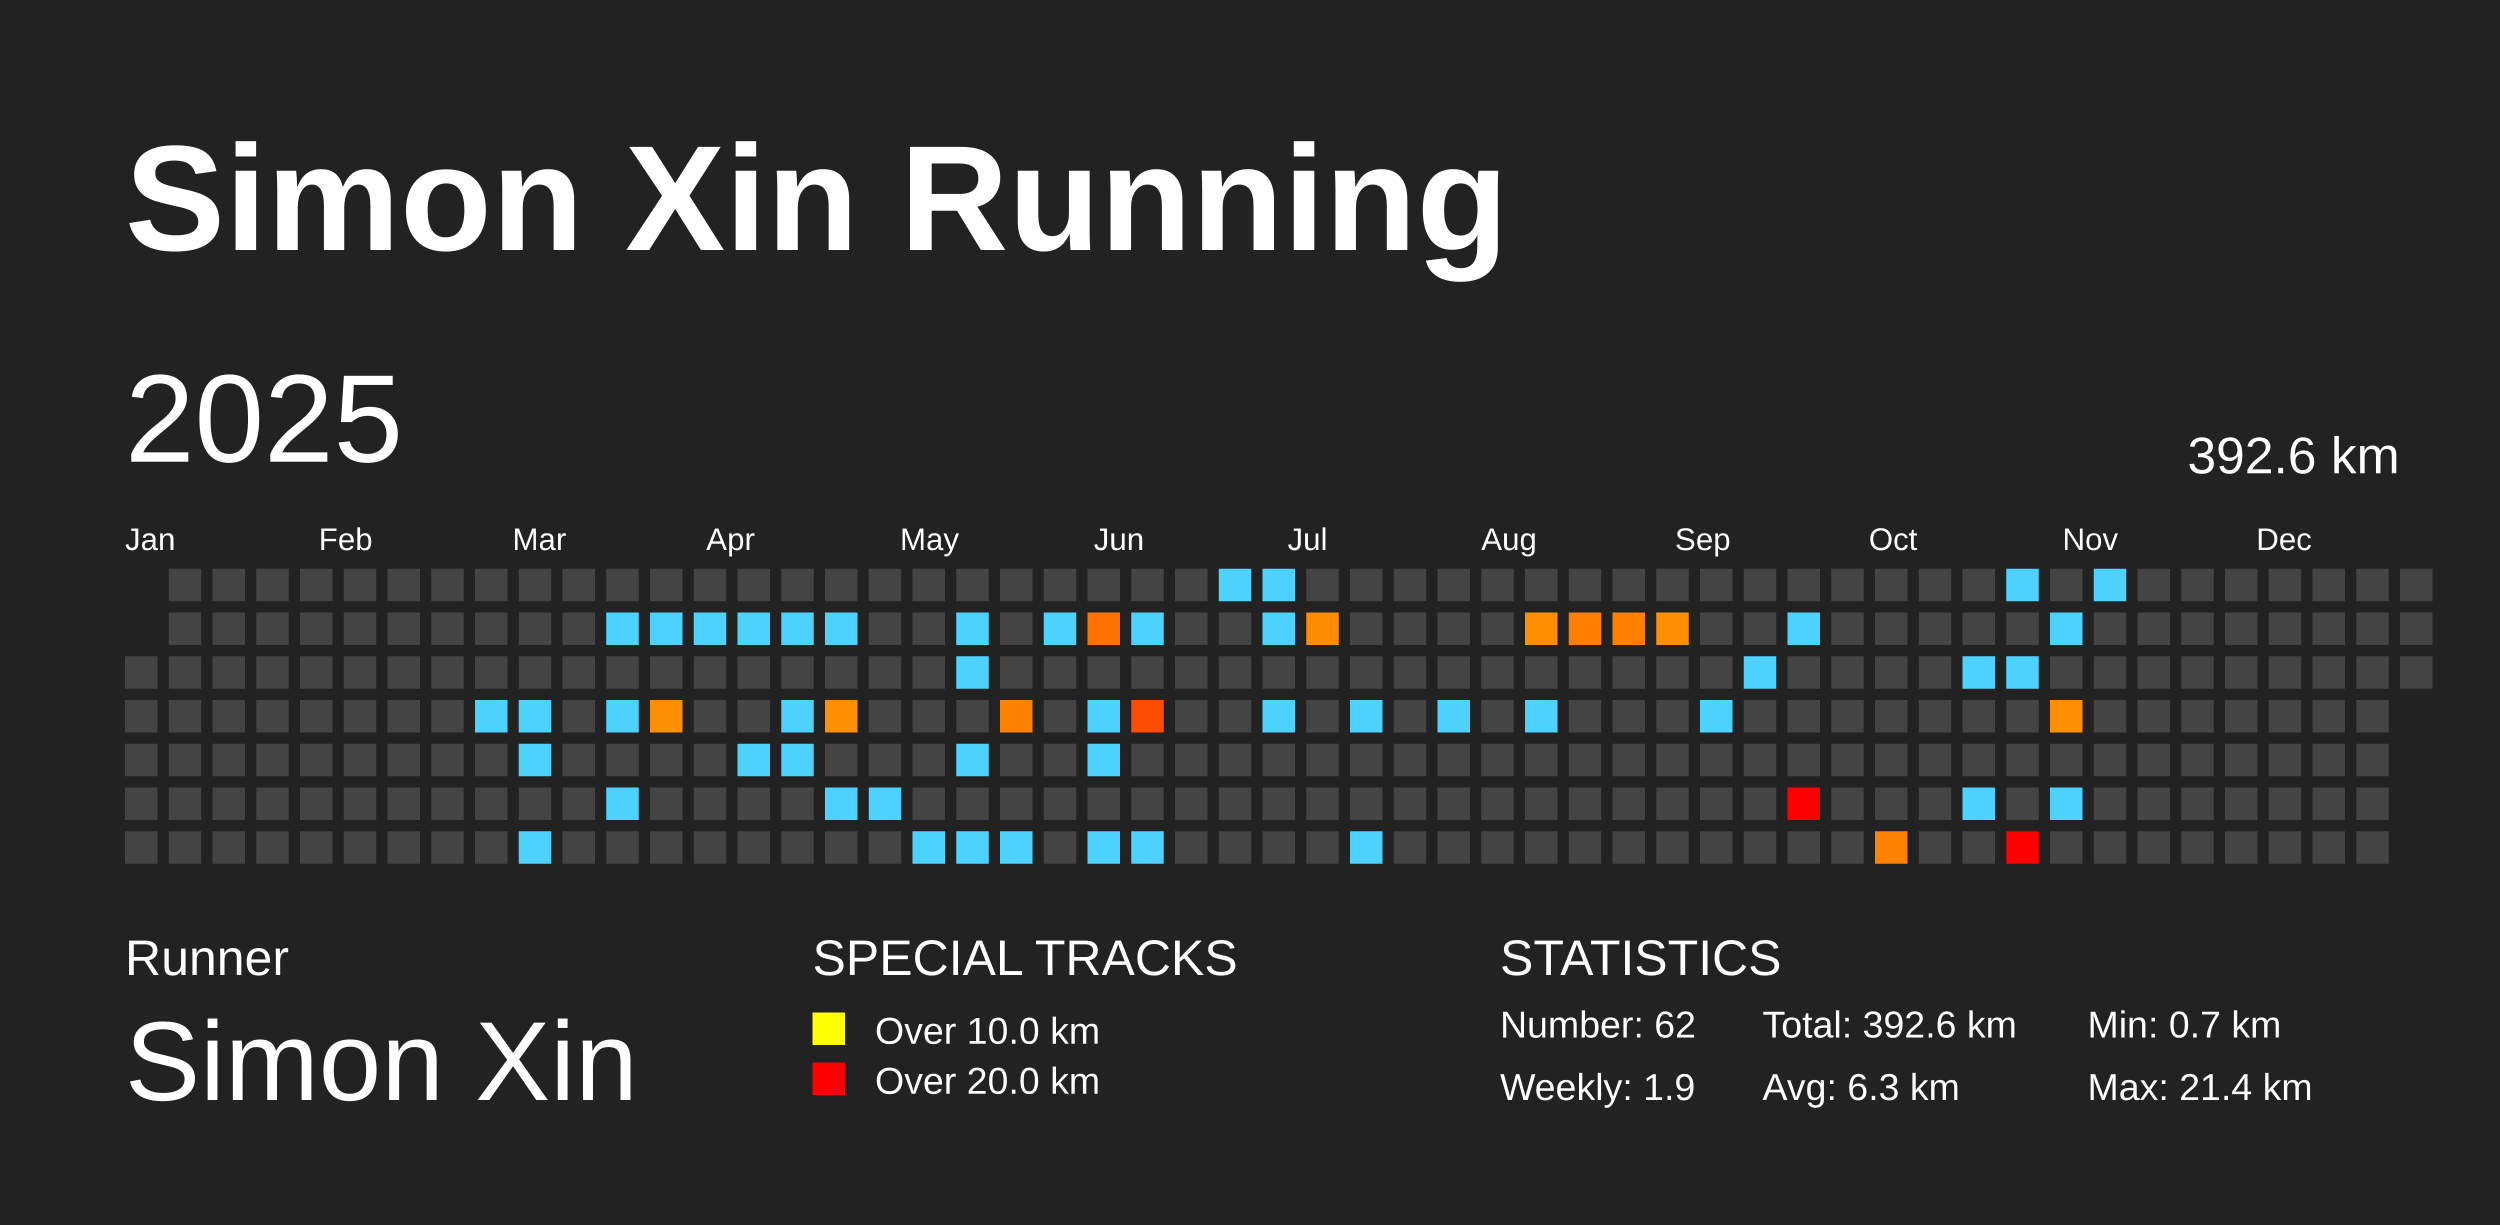
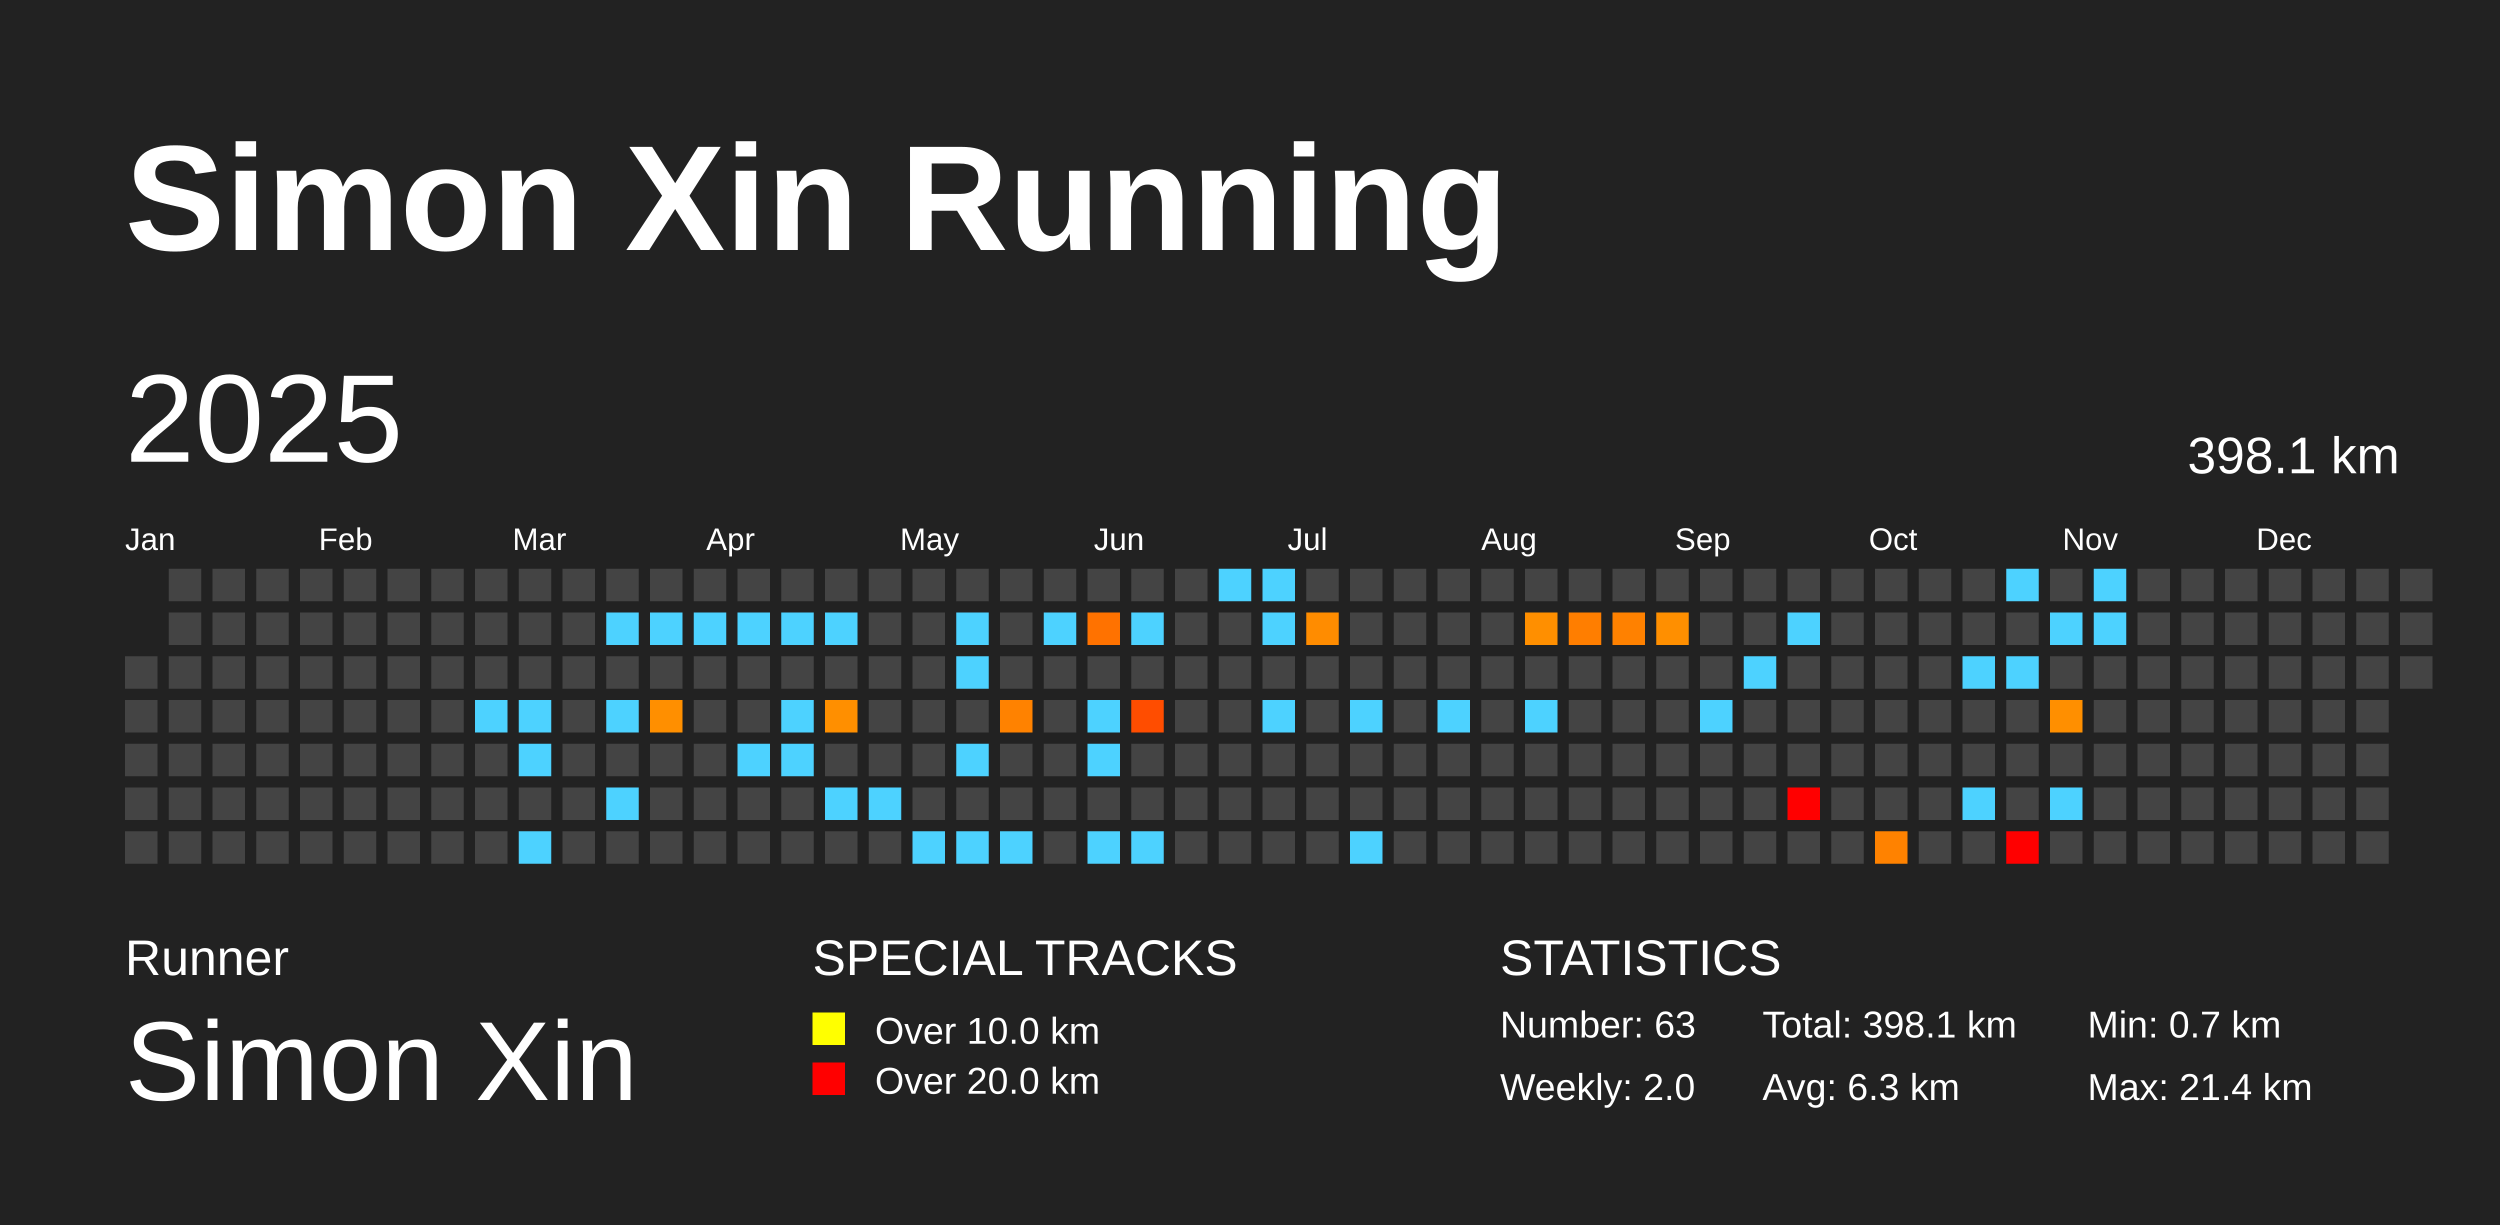
<svg xmlns="http://www.w3.org/2000/svg" baseProfile="full" height="98mm" version="1.1" viewBox="0,0,200,98" width="200mm">
  <defs />
  <rect fill="#222222" height="98" width="200" x="0" y="0" />
  <text fill="#FFFFFF" style="font-size:12px; font-family:Arial; font-weight:bold;" x="10" y="20">Simon Xin Running</text>
  <text fill="#FFFFFF" style="font-size:4px; font-family:Arial" x="10" y="78">Runner</text>
  <text fill="#FFFFFF" style="font-size:9px; font-family:Arial" x="10" y="88">Simon Xin</text>
  <text fill="#FFFFFF" style="font-size:4px; font-family:Arial" x="65" y="78">SPECIAL TRACKS</text>
  <rect fill="yellow" height="2.6" width="2.6" x="65" y="81" />
  <text fill="#FFFFFF" style="font-size:3px; font-family:Arial" x="70" y="83.5">Over 10.0 km</text>
  <rect fill="red" height="2.6" width="2.6" x="65" y="85" />
  <text fill="#FFFFFF" style="font-size:3px; font-family:Arial" x="70" y="87.5">Over 20.0 km</text>
  <text fill="#FFFFFF" style="font-size:4px; font-family:Arial" x="120" y="78">STATISTICS</text>
-   <text fill="#FFFFFF" style="font-size:3px; font-family:Arial" x="120" y="83">Number: 62</text>
-   <text fill="#FFFFFF" style="font-size:3px; font-family:Arial" x="120" y="88">Weekly: 1.9</text>
-   <text fill="#FFFFFF" style="font-size:3px; font-family:Arial" x="141" y="83">Total: 392.6 km</text>
+   <text fill="#FFFFFF" style="font-size:3px; font-family:Arial" x="120" y="83">Number: 63</text>
+   <text fill="#FFFFFF" style="font-size:3px; font-family:Arial" x="120" y="88">Weekly: 2.0</text>
+   <text fill="#FFFFFF" style="font-size:3px; font-family:Arial" x="141" y="83">Total: 398.1 km</text>
  <text fill="#FFFFFF" style="font-size:3px; font-family:Arial" x="141" y="88">Avg: 6.3 km</text>
  <text fill="#FFFFFF" style="font-size:3px; font-family:Arial" x="167" y="83">Min: 0.7 km</text>
  <text fill="#FFFFFF" style="font-size:3px; font-family:Arial" x="167" y="88">Max: 21.4 km</text>
  <text dominant-baseline="hanging" fill="#FFFFFF" style="font-size:10.0px; font-family:Arial;" x="10" y="30">2025</text>
-   <text dominant-baseline="hanging" fill="#FFFFFF" style="font-size:4.125px; font-family:Arial;" x="175" y="35">392.6 km</text>
+   <text dominant-baseline="hanging" fill="#FFFFFF" style="font-size:4.125px; font-family:Arial;" x="175" y="35">398.1 km</text>
  <text fill="#FFFFFF" style="font-size:2.5px; font-family:Arial" x="10.0" y="44">Jan</text>
  <text fill="#FFFFFF" style="font-size:2.5px; font-family:Arial" x="25.5" y="44">Feb</text>
  <text fill="#FFFFFF" style="font-size:2.5px; font-family:Arial" x="41.0" y="44">Mar</text>
  <text fill="#FFFFFF" style="font-size:2.5px; font-family:Arial" x="56.5" y="44">Apr</text>
  <text fill="#FFFFFF" style="font-size:2.5px; font-family:Arial" x="72.0" y="44">May</text>
  <text fill="#FFFFFF" style="font-size:2.5px; font-family:Arial" x="87.5" y="44">Jun</text>
  <text fill="#FFFFFF" style="font-size:2.5px; font-family:Arial" x="103.0" y="44">Jul</text>
  <text fill="#FFFFFF" style="font-size:2.5px; font-family:Arial" x="118.5" y="44">Aug</text>
  <text fill="#FFFFFF" style="font-size:2.5px; font-family:Arial" x="134.0" y="44">Sep</text>
  <text fill="#FFFFFF" style="font-size:2.5px; font-family:Arial" x="149.5" y="44">Oct</text>
  <text fill="#FFFFFF" style="font-size:2.5px; font-family:Arial" x="165.0" y="44">Nov</text>
  <text fill="#FFFFFF" style="font-size:2.5px; font-family:Arial" x="180.5" y="44">Dec</text>
  <rect fill="#444444" height="2.6" width="2.6" x="10.0" y="52.5" />
  <rect fill="#444444" height="2.6" width="2.6" x="10.0" y="56.0" />
  <rect fill="#444444" height="2.6" width="2.6" x="10.0" y="59.5" />
  <rect fill="#444444" height="2.6" width="2.6" x="10.0" y="63.0" />
  <rect fill="#444444" height="2.6" width="2.6" x="10.0" y="66.5" />
  <rect fill="#444444" height="2.6" width="2.6" x="13.5" y="45.5" />
  <rect fill="#444444" height="2.6" width="2.6" x="13.5" y="49.0" />
  <rect fill="#444444" height="2.6" width="2.6" x="13.5" y="52.5" />
  <rect fill="#444444" height="2.6" width="2.6" x="13.5" y="56.0" />
  <rect fill="#444444" height="2.6" width="2.6" x="13.5" y="59.5" />
  <rect fill="#444444" height="2.6" width="2.6" x="13.5" y="63.0" />
  <rect fill="#444444" height="2.6" width="2.6" x="13.5" y="66.5" />
  <rect fill="#444444" height="2.6" width="2.6" x="17.0" y="45.5" />
  <rect fill="#444444" height="2.6" width="2.6" x="17.0" y="49.0" />
  <rect fill="#444444" height="2.6" width="2.6" x="17.0" y="52.5" />
  <rect fill="#444444" height="2.6" width="2.6" x="17.0" y="56.0" />
  <rect fill="#444444" height="2.6" width="2.6" x="17.0" y="59.5" />
  <rect fill="#444444" height="2.6" width="2.6" x="17.0" y="63.0" />
  <rect fill="#444444" height="2.6" width="2.6" x="17.0" y="66.5" />
  <rect fill="#444444" height="2.6" width="2.6" x="20.5" y="45.5" />
  <rect fill="#444444" height="2.6" width="2.6" x="20.5" y="49.0" />
  <rect fill="#444444" height="2.6" width="2.6" x="20.5" y="52.5" />
  <rect fill="#444444" height="2.6" width="2.6" x="20.5" y="56.0" />
  <rect fill="#444444" height="2.6" width="2.6" x="20.5" y="59.5" />
  <rect fill="#444444" height="2.6" width="2.6" x="20.5" y="63.0" />
  <rect fill="#444444" height="2.6" width="2.6" x="20.5" y="66.5" />
  <rect fill="#444444" height="2.6" width="2.6" x="24.0" y="45.5" />
  <rect fill="#444444" height="2.6" width="2.6" x="24.0" y="49.0" />
  <rect fill="#444444" height="2.6" width="2.6" x="24.0" y="52.5" />
  <rect fill="#444444" height="2.6" width="2.6" x="24.0" y="56.0" />
  <rect fill="#444444" height="2.6" width="2.6" x="24.0" y="59.5" />
  <rect fill="#444444" height="2.6" width="2.6" x="24.0" y="63.0" />
  <rect fill="#444444" height="2.6" width="2.6" x="24.0" y="66.5" />
  <rect fill="#444444" height="2.6" width="2.6" x="27.5" y="45.5" />
  <rect fill="#444444" height="2.6" width="2.6" x="27.5" y="49.0" />
  <rect fill="#444444" height="2.6" width="2.6" x="27.5" y="52.5" />
  <rect fill="#444444" height="2.6" width="2.6" x="27.5" y="56.0" />
  <rect fill="#444444" height="2.6" width="2.6" x="27.5" y="59.5" />
  <rect fill="#444444" height="2.6" width="2.6" x="27.5" y="63.0" />
  <rect fill="#444444" height="2.6" width="2.6" x="27.5" y="66.5" />
  <rect fill="#444444" height="2.6" width="2.6" x="31.0" y="45.5" />
  <rect fill="#444444" height="2.6" width="2.6" x="31.0" y="49.0" />
  <rect fill="#444444" height="2.6" width="2.6" x="31.0" y="52.5" />
  <rect fill="#444444" height="2.6" width="2.6" x="31.0" y="56.0" />
  <rect fill="#444444" height="2.6" width="2.6" x="31.0" y="59.5" />
  <rect fill="#444444" height="2.6" width="2.6" x="31.0" y="63.0" />
  <rect fill="#444444" height="2.6" width="2.6" x="31.0" y="66.5" />
  <rect fill="#444444" height="2.6" width="2.6" x="34.5" y="45.5" />
  <rect fill="#444444" height="2.6" width="2.6" x="34.5" y="49.0" />
  <rect fill="#444444" height="2.6" width="2.6" x="34.5" y="52.5" />
  <rect fill="#444444" height="2.6" width="2.6" x="34.5" y="56.0" />
  <rect fill="#444444" height="2.6" width="2.6" x="34.5" y="59.5" />
  <rect fill="#444444" height="2.6" width="2.6" x="34.5" y="63.0" />
  <rect fill="#444444" height="2.6" width="2.6" x="34.5" y="66.5" />
  <rect fill="#444444" height="2.6" width="2.6" x="38.0" y="45.5" />
  <rect fill="#444444" height="2.6" width="2.6" x="38.0" y="49.0" />
  <rect fill="#444444" height="2.6" width="2.6" x="38.0" y="52.5" />
  <rect fill="#4dd2ff" height="2.6" width="2.6" x="38.0" y="56.0" />
  <rect fill="#444444" height="2.6" width="2.6" x="38.0" y="59.5" />
  <rect fill="#444444" height="2.6" width="2.6" x="38.0" y="63.0" />
  <rect fill="#444444" height="2.6" width="2.6" x="38.0" y="66.5" />
  <rect fill="#444444" height="2.6" width="2.6" x="41.5" y="45.5" />
  <rect fill="#444444" height="2.6" width="2.6" x="41.5" y="49.0" />
  <rect fill="#444444" height="2.6" width="2.6" x="41.5" y="52.5" />
  <rect fill="#4dd2ff" height="2.6" width="2.6" x="41.5" y="56.0" />
  <rect fill="#4dd2ff" height="2.6" width="2.6" x="41.5" y="59.5" />
  <rect fill="#444444" height="2.6" width="2.6" x="41.5" y="63.0" />
  <rect fill="#4dd2ff" height="2.6" width="2.6" x="41.5" y="66.5" />
  <rect fill="#444444" height="2.6" width="2.6" x="45.0" y="45.5" />
  <rect fill="#444444" height="2.6" width="2.6" x="45.0" y="49.0" />
  <rect fill="#444444" height="2.6" width="2.6" x="45.0" y="52.5" />
  <rect fill="#444444" height="2.6" width="2.6" x="45.0" y="56.0" />
  <rect fill="#444444" height="2.6" width="2.6" x="45.0" y="59.5" />
  <rect fill="#444444" height="2.6" width="2.6" x="45.0" y="63.0" />
  <rect fill="#444444" height="2.6" width="2.6" x="45.0" y="66.5" />
  <rect fill="#444444" height="2.6" width="2.6" x="48.5" y="45.5" />
  <rect fill="#4dd2ff" height="2.6" width="2.6" x="48.5" y="49.0" />
  <rect fill="#444444" height="2.6" width="2.6" x="48.5" y="52.5" />
  <rect fill="#4dd2ff" height="2.6" width="2.6" x="48.5" y="56.0" />
  <rect fill="#444444" height="2.6" width="2.6" x="48.5" y="59.5" />
  <rect fill="#4dd2ff" height="2.6" width="2.6" x="48.5" y="63.0" />
  <rect fill="#444444" height="2.6" width="2.6" x="48.5" y="66.5" />
  <rect fill="#444444" height="2.6" width="2.6" x="52.0" y="45.5" />
  <rect fill="#4dd2ff" height="2.6" width="2.6" x="52.0" y="49.0" />
  <rect fill="#444444" height="2.6" width="2.6" x="52.0" y="52.5" />
  <rect fill="#ff8f00" height="2.6" width="2.6" x="52.0" y="56.0" />
  <rect fill="#444444" height="2.6" width="2.6" x="52.0" y="59.5" />
  <rect fill="#444444" height="2.6" width="2.6" x="52.0" y="63.0" />
  <rect fill="#444444" height="2.6" width="2.6" x="52.0" y="66.5" />
  <rect fill="#444444" height="2.6" width="2.6" x="55.5" y="45.5" />
  <rect fill="#4dd2ff" height="2.6" width="2.6" x="55.5" y="49.0" />
  <rect fill="#444444" height="2.6" width="2.6" x="55.5" y="52.5" />
  <rect fill="#444444" height="2.6" width="2.6" x="55.5" y="56.0" />
  <rect fill="#444444" height="2.6" width="2.6" x="55.5" y="59.5" />
  <rect fill="#444444" height="2.6" width="2.6" x="55.5" y="63.0" />
  <rect fill="#444444" height="2.6" width="2.6" x="55.5" y="66.5" />
  <rect fill="#444444" height="2.6" width="2.6" x="59.0" y="45.5" />
  <rect fill="#4dd2ff" height="2.6" width="2.6" x="59.0" y="49.0" />
  <rect fill="#444444" height="2.6" width="2.6" x="59.0" y="52.5" />
  <rect fill="#444444" height="2.6" width="2.6" x="59.0" y="56.0" />
  <rect fill="#4dd2ff" height="2.6" width="2.6" x="59.0" y="59.5" />
  <rect fill="#444444" height="2.6" width="2.6" x="59.0" y="63.0" />
  <rect fill="#444444" height="2.6" width="2.6" x="59.0" y="66.5" />
  <rect fill="#444444" height="2.6" width="2.6" x="62.5" y="45.5" />
  <rect fill="#4dd2ff" height="2.6" width="2.6" x="62.5" y="49.0" />
  <rect fill="#444444" height="2.6" width="2.6" x="62.5" y="52.5" />
  <rect fill="#4dd2ff" height="2.6" width="2.6" x="62.5" y="56.0" />
  <rect fill="#4dd2ff" height="2.6" width="2.6" x="62.5" y="59.5" />
  <rect fill="#444444" height="2.6" width="2.6" x="62.5" y="63.0" />
  <rect fill="#444444" height="2.6" width="2.6" x="62.5" y="66.5" />
  <rect fill="#444444" height="2.6" width="2.6" x="66.0" y="45.5" />
  <rect fill="#4dd2ff" height="2.6" width="2.6" x="66.0" y="49.0" />
  <rect fill="#444444" height="2.6" width="2.6" x="66.0" y="52.5" />
  <rect fill="#ff8f00" height="2.6" width="2.6" x="66.0" y="56.0" />
  <rect fill="#444444" height="2.6" width="2.6" x="66.0" y="59.5" />
  <rect fill="#4dd2ff" height="2.6" width="2.6" x="66.0" y="63.0" />
  <rect fill="#444444" height="2.6" width="2.6" x="66.0" y="66.5" />
  <rect fill="#444444" height="2.6" width="2.6" x="69.5" y="45.5" />
  <rect fill="#444444" height="2.6" width="2.6" x="69.5" y="49.0" />
  <rect fill="#444444" height="2.6" width="2.6" x="69.5" y="52.5" />
  <rect fill="#444444" height="2.6" width="2.6" x="69.5" y="56.0" />
  <rect fill="#444444" height="2.6" width="2.6" x="69.5" y="59.5" />
  <rect fill="#4dd2ff" height="2.6" width="2.6" x="69.5" y="63.0" />
  <rect fill="#444444" height="2.6" width="2.6" x="69.5" y="66.5" />
  <rect fill="#444444" height="2.6" width="2.6" x="73.0" y="45.5" />
  <rect fill="#444444" height="2.6" width="2.6" x="73.0" y="49.0" />
  <rect fill="#444444" height="2.6" width="2.6" x="73.0" y="52.5" />
  <rect fill="#444444" height="2.6" width="2.6" x="73.0" y="56.0" />
  <rect fill="#444444" height="2.6" width="2.6" x="73.0" y="59.5" />
  <rect fill="#444444" height="2.6" width="2.6" x="73.0" y="63.0" />
  <rect fill="#4dd2ff" height="2.6" width="2.6" x="73.0" y="66.5" />
  <rect fill="#444444" height="2.6" width="2.6" x="76.5" y="45.5" />
  <rect fill="#4dd2ff" height="2.6" width="2.6" x="76.5" y="49.0" />
  <rect fill="#4dd2ff" height="2.6" width="2.6" x="76.5" y="52.5" />
  <rect fill="#444444" height="2.6" width="2.6" x="76.5" y="56.0" />
  <rect fill="#4dd2ff" height="2.6" width="2.6" x="76.5" y="59.5" />
  <rect fill="#444444" height="2.6" width="2.6" x="76.5" y="63.0" />
  <rect fill="#4dd2ff" height="2.6" width="2.6" x="76.5" y="66.5" />
  <rect fill="#444444" height="2.6" width="2.6" x="80.0" y="45.5" />
  <rect fill="#444444" height="2.6" width="2.6" x="80.0" y="49.0" />
  <rect fill="#444444" height="2.6" width="2.6" x="80.0" y="52.5" />
  <rect fill="#ff8200" height="2.6" width="2.6" x="80.0" y="56.0" />
  <rect fill="#444444" height="2.6" width="2.6" x="80.0" y="59.5" />
  <rect fill="#444444" height="2.6" width="2.6" x="80.0" y="63.0" />
  <rect fill="#4dd2ff" height="2.6" width="2.6" x="80.0" y="66.5" />
  <rect fill="#444444" height="2.6" width="2.6" x="83.5" y="45.5" />
  <rect fill="#4dd2ff" height="2.6" width="2.6" x="83.5" y="49.0" />
  <rect fill="#444444" height="2.6" width="2.6" x="83.5" y="52.5" />
  <rect fill="#444444" height="2.6" width="2.6" x="83.5" y="56.0" />
  <rect fill="#444444" height="2.6" width="2.6" x="83.5" y="59.5" />
  <rect fill="#444444" height="2.6" width="2.6" x="83.5" y="63.0" />
  <rect fill="#444444" height="2.6" width="2.6" x="83.5" y="66.5" />
  <rect fill="#444444" height="2.6" width="2.6" x="87.0" y="45.5" />
  <rect fill="#ff7200" height="2.6" width="2.6" x="87.0" y="49.0" />
  <rect fill="#444444" height="2.6" width="2.6" x="87.0" y="52.5" />
  <rect fill="#4dd2ff" height="2.6" width="2.6" x="87.0" y="56.0" />
  <rect fill="#4dd2ff" height="2.6" width="2.6" x="87.0" y="59.5" />
  <rect fill="#444444" height="2.6" width="2.6" x="87.0" y="63.0" />
  <rect fill="#4dd2ff" height="2.6" width="2.6" x="87.0" y="66.5" />
  <rect fill="#444444" height="2.6" width="2.6" x="90.5" y="45.5" />
  <rect fill="#4dd2ff" height="2.6" width="2.6" x="90.5" y="49.0" />
  <rect fill="#444444" height="2.6" width="2.6" x="90.5" y="52.5" />
  <rect fill="#ff4d00" height="2.6" width="2.6" x="90.5" y="56.0" />
  <rect fill="#444444" height="2.6" width="2.6" x="90.5" y="59.5" />
  <rect fill="#444444" height="2.6" width="2.6" x="90.5" y="63.0" />
  <rect fill="#4dd2ff" height="2.6" width="2.6" x="90.5" y="66.5" />
  <rect fill="#444444" height="2.6" width="2.6" x="94.0" y="45.5" />
  <rect fill="#444444" height="2.6" width="2.6" x="94.0" y="49.0" />
  <rect fill="#444444" height="2.6" width="2.6" x="94.0" y="52.5" />
  <rect fill="#444444" height="2.6" width="2.6" x="94.0" y="56.0" />
  <rect fill="#444444" height="2.6" width="2.6" x="94.0" y="59.5" />
  <rect fill="#444444" height="2.6" width="2.6" x="94.0" y="63.0" />
  <rect fill="#444444" height="2.6" width="2.6" x="94.0" y="66.5" />
  <rect fill="#4dd2ff" height="2.6" width="2.6" x="97.5" y="45.5" />
  <rect fill="#444444" height="2.6" width="2.6" x="97.5" y="49.0" />
  <rect fill="#444444" height="2.6" width="2.6" x="97.5" y="52.5" />
  <rect fill="#444444" height="2.6" width="2.6" x="97.5" y="56.0" />
  <rect fill="#444444" height="2.6" width="2.6" x="97.5" y="59.5" />
  <rect fill="#444444" height="2.6" width="2.6" x="97.5" y="63.0" />
  <rect fill="#444444" height="2.6" width="2.6" x="97.5" y="66.5" />
  <rect fill="#4dd2ff" height="2.6" width="2.6" x="101.0" y="45.5" />
  <rect fill="#4dd2ff" height="2.6" width="2.6" x="101.0" y="49.0" />
  <rect fill="#444444" height="2.6" width="2.6" x="101.0" y="52.5" />
  <rect fill="#4dd2ff" height="2.6" width="2.6" x="101.0" y="56.0" />
  <rect fill="#444444" height="2.6" width="2.6" x="101.0" y="59.5" />
  <rect fill="#444444" height="2.6" width="2.6" x="101.0" y="63.0" />
  <rect fill="#444444" height="2.6" width="2.6" x="101.0" y="66.5" />
  <rect fill="#444444" height="2.6" width="2.6" x="104.5" y="45.5" />
  <rect fill="#ff8c00" height="2.6" width="2.6" x="104.5" y="49.0" />
  <rect fill="#444444" height="2.6" width="2.6" x="104.5" y="52.5" />
  <rect fill="#444444" height="2.6" width="2.6" x="104.5" y="56.0" />
  <rect fill="#444444" height="2.6" width="2.6" x="104.5" y="59.5" />
  <rect fill="#444444" height="2.6" width="2.6" x="104.5" y="63.0" />
  <rect fill="#444444" height="2.6" width="2.6" x="104.5" y="66.5" />
  <rect fill="#444444" height="2.6" width="2.6" x="108.0" y="45.5" />
  <rect fill="#444444" height="2.6" width="2.6" x="108.0" y="49.0" />
  <rect fill="#444444" height="2.6" width="2.6" x="108.0" y="52.5" />
  <rect fill="#4dd2ff" height="2.6" width="2.6" x="108.0" y="56.0" />
  <rect fill="#444444" height="2.6" width="2.6" x="108.0" y="59.5" />
  <rect fill="#444444" height="2.6" width="2.6" x="108.0" y="63.0" />
  <rect fill="#4dd2ff" height="2.6" width="2.6" x="108.0" y="66.5" />
  <rect fill="#444444" height="2.6" width="2.6" x="111.5" y="45.5" />
  <rect fill="#444444" height="2.6" width="2.6" x="111.5" y="49.0" />
  <rect fill="#444444" height="2.6" width="2.6" x="111.5" y="52.5" />
  <rect fill="#444444" height="2.6" width="2.6" x="111.5" y="56.0" />
  <rect fill="#444444" height="2.6" width="2.6" x="111.5" y="59.5" />
  <rect fill="#444444" height="2.6" width="2.6" x="111.5" y="63.0" />
  <rect fill="#444444" height="2.6" width="2.6" x="111.5" y="66.5" />
  <rect fill="#444444" height="2.6" width="2.6" x="115.0" y="45.5" />
  <rect fill="#444444" height="2.6" width="2.6" x="115.0" y="49.0" />
  <rect fill="#444444" height="2.6" width="2.6" x="115.0" y="52.5" />
  <rect fill="#4dd2ff" height="2.6" width="2.6" x="115.0" y="56.0" />
  <rect fill="#444444" height="2.6" width="2.6" x="115.0" y="59.5" />
  <rect fill="#444444" height="2.6" width="2.6" x="115.0" y="63.0" />
  <rect fill="#444444" height="2.6" width="2.6" x="115.0" y="66.5" />
  <rect fill="#444444" height="2.6" width="2.6" x="118.5" y="45.5" />
  <rect fill="#444444" height="2.6" width="2.6" x="118.5" y="49.0" />
  <rect fill="#444444" height="2.6" width="2.6" x="118.5" y="52.5" />
  <rect fill="#444444" height="2.6" width="2.6" x="118.5" y="56.0" />
  <rect fill="#444444" height="2.6" width="2.6" x="118.5" y="59.5" />
  <rect fill="#444444" height="2.6" width="2.6" x="118.5" y="63.0" />
  <rect fill="#444444" height="2.6" width="2.6" x="118.5" y="66.5" />
  <rect fill="#444444" height="2.6" width="2.6" x="122.0" y="45.5" />
  <rect fill="#ff8f00" height="2.6" width="2.6" x="122.0" y="49.0" />
  <rect fill="#444444" height="2.6" width="2.6" x="122.0" y="52.5" />
  <rect fill="#4dd2ff" height="2.6" width="2.6" x="122.0" y="56.0" />
  <rect fill="#444444" height="2.6" width="2.6" x="122.0" y="59.5" />
  <rect fill="#444444" height="2.6" width="2.6" x="122.0" y="63.0" />
  <rect fill="#444444" height="2.6" width="2.6" x="122.0" y="66.5" />
  <rect fill="#444444" height="2.6" width="2.6" x="125.5" y="45.5" />
  <rect fill="#ff7e00" height="2.6" width="2.6" x="125.5" y="49.0" />
  <rect fill="#444444" height="2.6" width="2.6" x="125.5" y="52.5" />
  <rect fill="#444444" height="2.6" width="2.6" x="125.5" y="56.0" />
  <rect fill="#444444" height="2.6" width="2.6" x="125.5" y="59.5" />
  <rect fill="#444444" height="2.6" width="2.6" x="125.5" y="63.0" />
  <rect fill="#444444" height="2.6" width="2.6" x="125.5" y="66.5" />
  <rect fill="#444444" height="2.6" width="2.6" x="129.0" y="45.5" />
  <rect fill="#ff8100" height="2.6" width="2.6" x="129.0" y="49.0" />
  <rect fill="#444444" height="2.6" width="2.6" x="129.0" y="52.5" />
  <rect fill="#444444" height="2.6" width="2.6" x="129.0" y="56.0" />
  <rect fill="#444444" height="2.6" width="2.6" x="129.0" y="59.5" />
  <rect fill="#444444" height="2.6" width="2.6" x="129.0" y="63.0" />
  <rect fill="#444444" height="2.6" width="2.6" x="129.0" y="66.5" />
  <rect fill="#444444" height="2.6" width="2.6" x="132.5" y="45.5" />
  <rect fill="#ff8f00" height="2.6" width="2.6" x="132.5" y="49.0" />
  <rect fill="#444444" height="2.6" width="2.6" x="132.5" y="52.5" />
  <rect fill="#444444" height="2.6" width="2.6" x="132.5" y="56.0" />
  <rect fill="#444444" height="2.6" width="2.6" x="132.5" y="59.5" />
  <rect fill="#444444" height="2.6" width="2.6" x="132.5" y="63.0" />
  <rect fill="#444444" height="2.6" width="2.6" x="132.5" y="66.5" />
  <rect fill="#444444" height="2.6" width="2.6" x="136.0" y="45.5" />
  <rect fill="#444444" height="2.6" width="2.6" x="136.0" y="49.0" />
  <rect fill="#444444" height="2.6" width="2.6" x="136.0" y="52.5" />
  <rect fill="#4dd2ff" height="2.6" width="2.6" x="136.0" y="56.0" />
  <rect fill="#444444" height="2.6" width="2.6" x="136.0" y="59.5" />
  <rect fill="#444444" height="2.6" width="2.6" x="136.0" y="63.0" />
  <rect fill="#444444" height="2.6" width="2.6" x="136.0" y="66.5" />
  <rect fill="#444444" height="2.6" width="2.6" x="139.5" y="45.5" />
  <rect fill="#444444" height="2.6" width="2.6" x="139.5" y="49.0" />
  <rect fill="#4dd2ff" height="2.6" width="2.6" x="139.5" y="52.5" />
  <rect fill="#444444" height="2.6" width="2.6" x="139.5" y="56.0" />
  <rect fill="#444444" height="2.6" width="2.6" x="139.5" y="59.5" />
  <rect fill="#444444" height="2.6" width="2.6" x="139.5" y="63.0" />
  <rect fill="#444444" height="2.6" width="2.6" x="139.5" y="66.5" />
  <rect fill="#444444" height="2.6" width="2.6" x="143.0" y="45.5" />
  <rect fill="#4dd2ff" height="2.6" width="2.6" x="143.0" y="49.0" />
  <rect fill="#444444" height="2.6" width="2.6" x="143.0" y="52.5" />
  <rect fill="#444444" height="2.6" width="2.6" x="143.0" y="56.0" />
  <rect fill="#444444" height="2.6" width="2.6" x="143.0" y="59.5" />
  <rect fill="red" height="2.6" width="2.6" x="143.0" y="63.0" />
  <rect fill="#444444" height="2.6" width="2.6" x="143.0" y="66.5" />
  <rect fill="#444444" height="2.6" width="2.6" x="146.5" y="45.5" />
  <rect fill="#444444" height="2.6" width="2.6" x="146.5" y="49.0" />
  <rect fill="#444444" height="2.6" width="2.6" x="146.5" y="52.5" />
  <rect fill="#444444" height="2.6" width="2.6" x="146.5" y="56.0" />
  <rect fill="#444444" height="2.6" width="2.6" x="146.5" y="59.5" />
  <rect fill="#444444" height="2.6" width="2.6" x="146.5" y="63.0" />
  <rect fill="#444444" height="2.6" width="2.6" x="146.5" y="66.5" />
  <rect fill="#444444" height="2.6" width="2.6" x="150.0" y="45.5" />
  <rect fill="#444444" height="2.6" width="2.6" x="150.0" y="49.0" />
  <rect fill="#444444" height="2.6" width="2.6" x="150.0" y="52.5" />
  <rect fill="#444444" height="2.6" width="2.6" x="150.0" y="56.0" />
  <rect fill="#444444" height="2.6" width="2.6" x="150.0" y="59.5" />
  <rect fill="#444444" height="2.6" width="2.6" x="150.0" y="63.0" />
  <rect fill="#ff8200" height="2.6" width="2.6" x="150.0" y="66.5" />
  <rect fill="#444444" height="2.6" width="2.6" x="153.5" y="45.5" />
  <rect fill="#444444" height="2.6" width="2.6" x="153.5" y="49.0" />
  <rect fill="#444444" height="2.6" width="2.6" x="153.5" y="52.5" />
  <rect fill="#444444" height="2.6" width="2.6" x="153.5" y="56.0" />
  <rect fill="#444444" height="2.6" width="2.6" x="153.5" y="59.5" />
  <rect fill="#444444" height="2.6" width="2.6" x="153.5" y="63.0" />
  <rect fill="#444444" height="2.6" width="2.6" x="153.5" y="66.5" />
  <rect fill="#444444" height="2.6" width="2.6" x="157.0" y="45.5" />
  <rect fill="#444444" height="2.6" width="2.6" x="157.0" y="49.0" />
  <rect fill="#4dd2ff" height="2.6" width="2.6" x="157.0" y="52.5" />
  <rect fill="#444444" height="2.6" width="2.6" x="157.0" y="56.0" />
  <rect fill="#444444" height="2.6" width="2.6" x="157.0" y="59.5" />
  <rect fill="#4dd2ff" height="2.6" width="2.6" x="157.0" y="63.0" />
  <rect fill="#444444" height="2.6" width="2.6" x="157.0" y="66.5" />
  <rect fill="#4dd2ff" height="2.6" width="2.6" x="160.5" y="45.5" />
  <rect fill="#444444" height="2.6" width="2.6" x="160.5" y="49.0" />
  <rect fill="#4dd2ff" height="2.6" width="2.6" x="160.5" y="52.5" />
  <rect fill="#444444" height="2.6" width="2.6" x="160.5" y="56.0" />
  <rect fill="#444444" height="2.6" width="2.6" x="160.5" y="59.5" />
  <rect fill="#444444" height="2.6" width="2.6" x="160.5" y="63.0" />
  <rect fill="red" height="2.6" width="2.6" x="160.5" y="66.5" />
  <rect fill="#444444" height="2.6" width="2.6" x="164.0" y="45.5" />
  <rect fill="#4dd2ff" height="2.6" width="2.6" x="164.0" y="49.0" />
  <rect fill="#444444" height="2.6" width="2.6" x="164.0" y="52.5" />
  <rect fill="#ff8f00" height="2.6" width="2.6" x="164.0" y="56.0" />
  <rect fill="#444444" height="2.6" width="2.6" x="164.0" y="59.5" />
  <rect fill="#4dd2ff" height="2.6" width="2.6" x="164.0" y="63.0" />
  <rect fill="#444444" height="2.6" width="2.6" x="164.0" y="66.5" />
  <rect fill="#4dd2ff" height="2.6" width="2.6" x="167.5" y="45.5" />
-   <rect fill="#444444" height="2.6" width="2.6" x="167.5" y="49.0" />
+   <rect fill="#4dd2ff" height="2.6" width="2.6" x="167.5" y="49.0" />
  <rect fill="#444444" height="2.6" width="2.6" x="167.5" y="52.5" />
  <rect fill="#444444" height="2.6" width="2.6" x="167.5" y="56.0" />
  <rect fill="#444444" height="2.6" width="2.6" x="167.5" y="59.5" />
  <rect fill="#444444" height="2.6" width="2.6" x="167.5" y="63.0" />
  <rect fill="#444444" height="2.6" width="2.6" x="167.5" y="66.5" />
  <rect fill="#444444" height="2.6" width="2.6" x="171.0" y="45.5" />
  <rect fill="#444444" height="2.6" width="2.6" x="171.0" y="49.0" />
  <rect fill="#444444" height="2.6" width="2.6" x="171.0" y="52.5" />
  <rect fill="#444444" height="2.6" width="2.6" x="171.0" y="56.0" />
  <rect fill="#444444" height="2.6" width="2.6" x="171.0" y="59.5" />
  <rect fill="#444444" height="2.6" width="2.6" x="171.0" y="63.0" />
  <rect fill="#444444" height="2.6" width="2.6" x="171.0" y="66.5" />
  <rect fill="#444444" height="2.6" width="2.6" x="174.5" y="45.5" />
  <rect fill="#444444" height="2.6" width="2.6" x="174.5" y="49.0" />
  <rect fill="#444444" height="2.6" width="2.6" x="174.5" y="52.5" />
  <rect fill="#444444" height="2.6" width="2.6" x="174.5" y="56.0" />
  <rect fill="#444444" height="2.6" width="2.6" x="174.5" y="59.5" />
  <rect fill="#444444" height="2.6" width="2.6" x="174.5" y="63.0" />
  <rect fill="#444444" height="2.6" width="2.6" x="174.5" y="66.5" />
  <rect fill="#444444" height="2.6" width="2.6" x="178.0" y="45.5" />
  <rect fill="#444444" height="2.6" width="2.6" x="178.0" y="49.0" />
  <rect fill="#444444" height="2.6" width="2.6" x="178.0" y="52.5" />
  <rect fill="#444444" height="2.6" width="2.6" x="178.0" y="56.0" />
  <rect fill="#444444" height="2.6" width="2.6" x="178.0" y="59.5" />
  <rect fill="#444444" height="2.6" width="2.6" x="178.0" y="63.0" />
  <rect fill="#444444" height="2.6" width="2.6" x="178.0" y="66.5" />
  <rect fill="#444444" height="2.6" width="2.6" x="181.5" y="45.5" />
  <rect fill="#444444" height="2.6" width="2.6" x="181.5" y="49.0" />
  <rect fill="#444444" height="2.6" width="2.6" x="181.5" y="52.5" />
  <rect fill="#444444" height="2.6" width="2.6" x="181.5" y="56.0" />
  <rect fill="#444444" height="2.6" width="2.6" x="181.5" y="59.5" />
  <rect fill="#444444" height="2.6" width="2.6" x="181.5" y="63.0" />
  <rect fill="#444444" height="2.6" width="2.6" x="181.5" y="66.5" />
  <rect fill="#444444" height="2.6" width="2.6" x="185.0" y="45.5" />
  <rect fill="#444444" height="2.6" width="2.6" x="185.0" y="49.0" />
  <rect fill="#444444" height="2.6" width="2.6" x="185.0" y="52.5" />
  <rect fill="#444444" height="2.6" width="2.6" x="185.0" y="56.0" />
  <rect fill="#444444" height="2.6" width="2.6" x="185.0" y="59.5" />
  <rect fill="#444444" height="2.6" width="2.6" x="185.0" y="63.0" />
  <rect fill="#444444" height="2.6" width="2.6" x="185.0" y="66.5" />
  <rect fill="#444444" height="2.6" width="2.6" x="188.5" y="45.5" />
  <rect fill="#444444" height="2.6" width="2.6" x="188.5" y="49.0" />
  <rect fill="#444444" height="2.6" width="2.6" x="188.5" y="52.5" />
  <rect fill="#444444" height="2.6" width="2.6" x="188.5" y="56.0" />
  <rect fill="#444444" height="2.6" width="2.6" x="188.5" y="59.5" />
  <rect fill="#444444" height="2.6" width="2.6" x="188.5" y="63.0" />
  <rect fill="#444444" height="2.6" width="2.6" x="188.5" y="66.5" />
  <rect fill="#444444" height="2.6" width="2.6" x="192.0" y="45.5" />
  <rect fill="#444444" height="2.6" width="2.6" x="192.0" y="49.0" />
  <rect fill="#444444" height="2.6" width="2.6" x="192.0" y="52.5" />
</svg>
